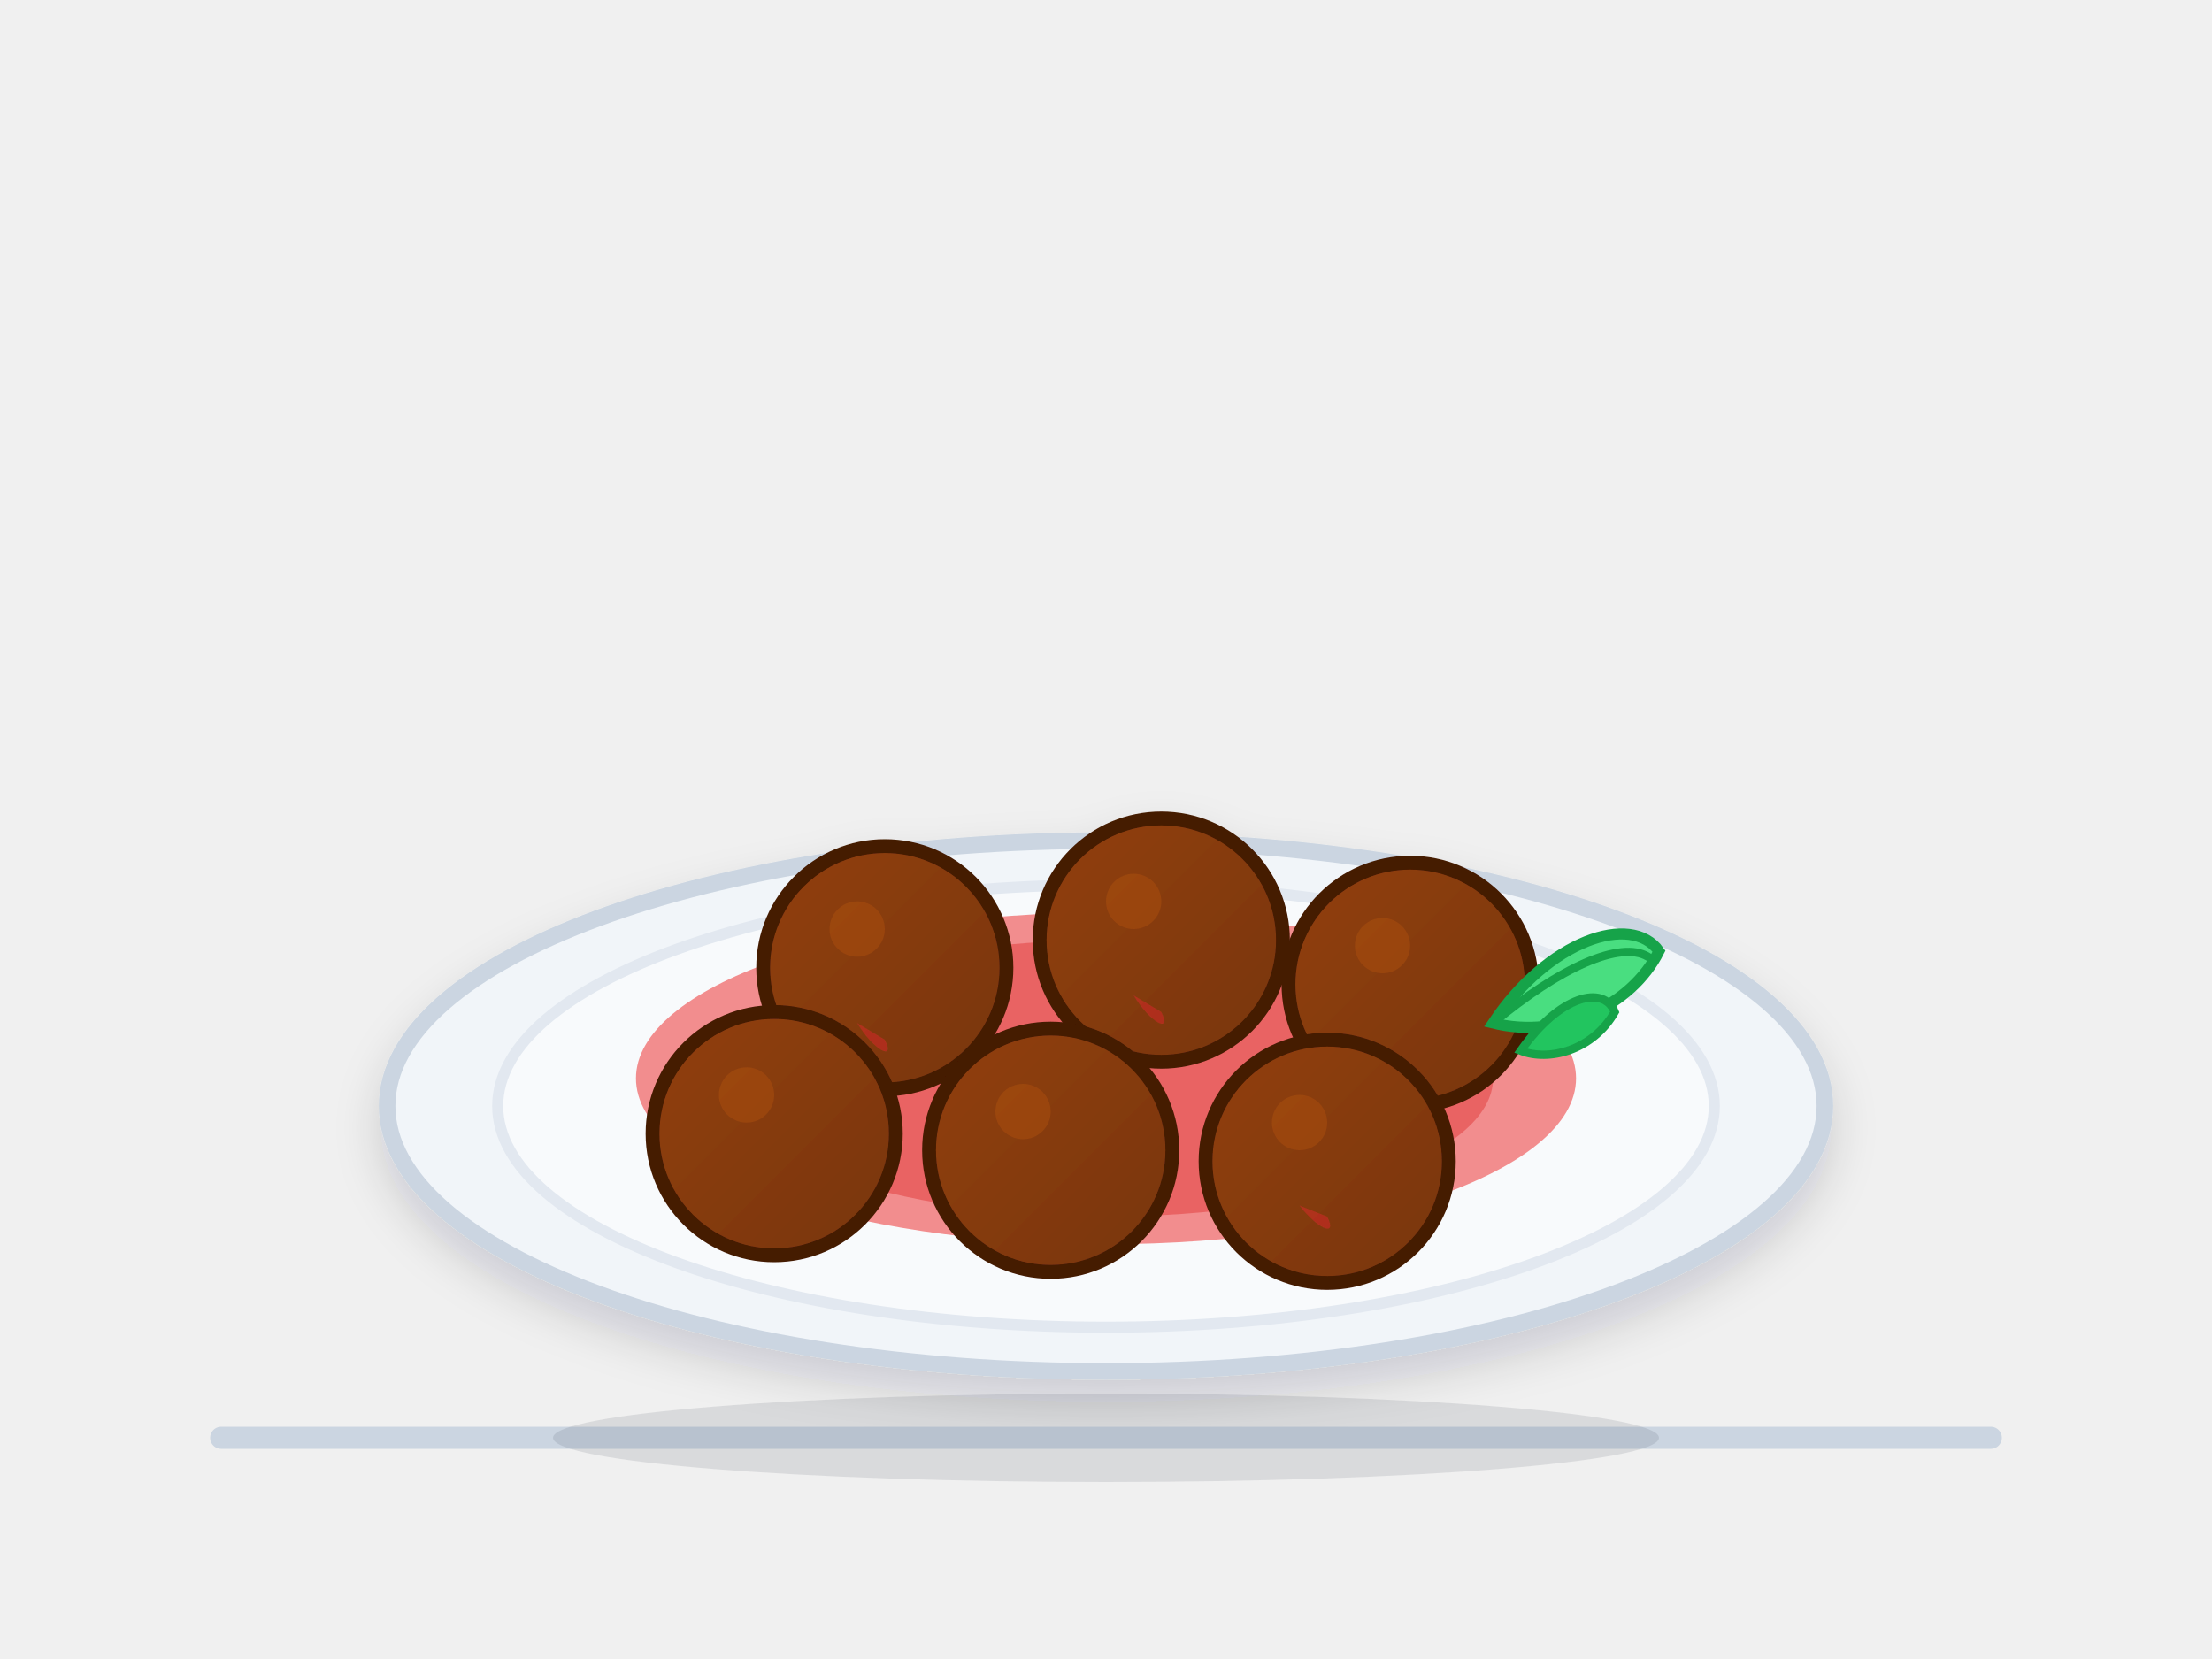
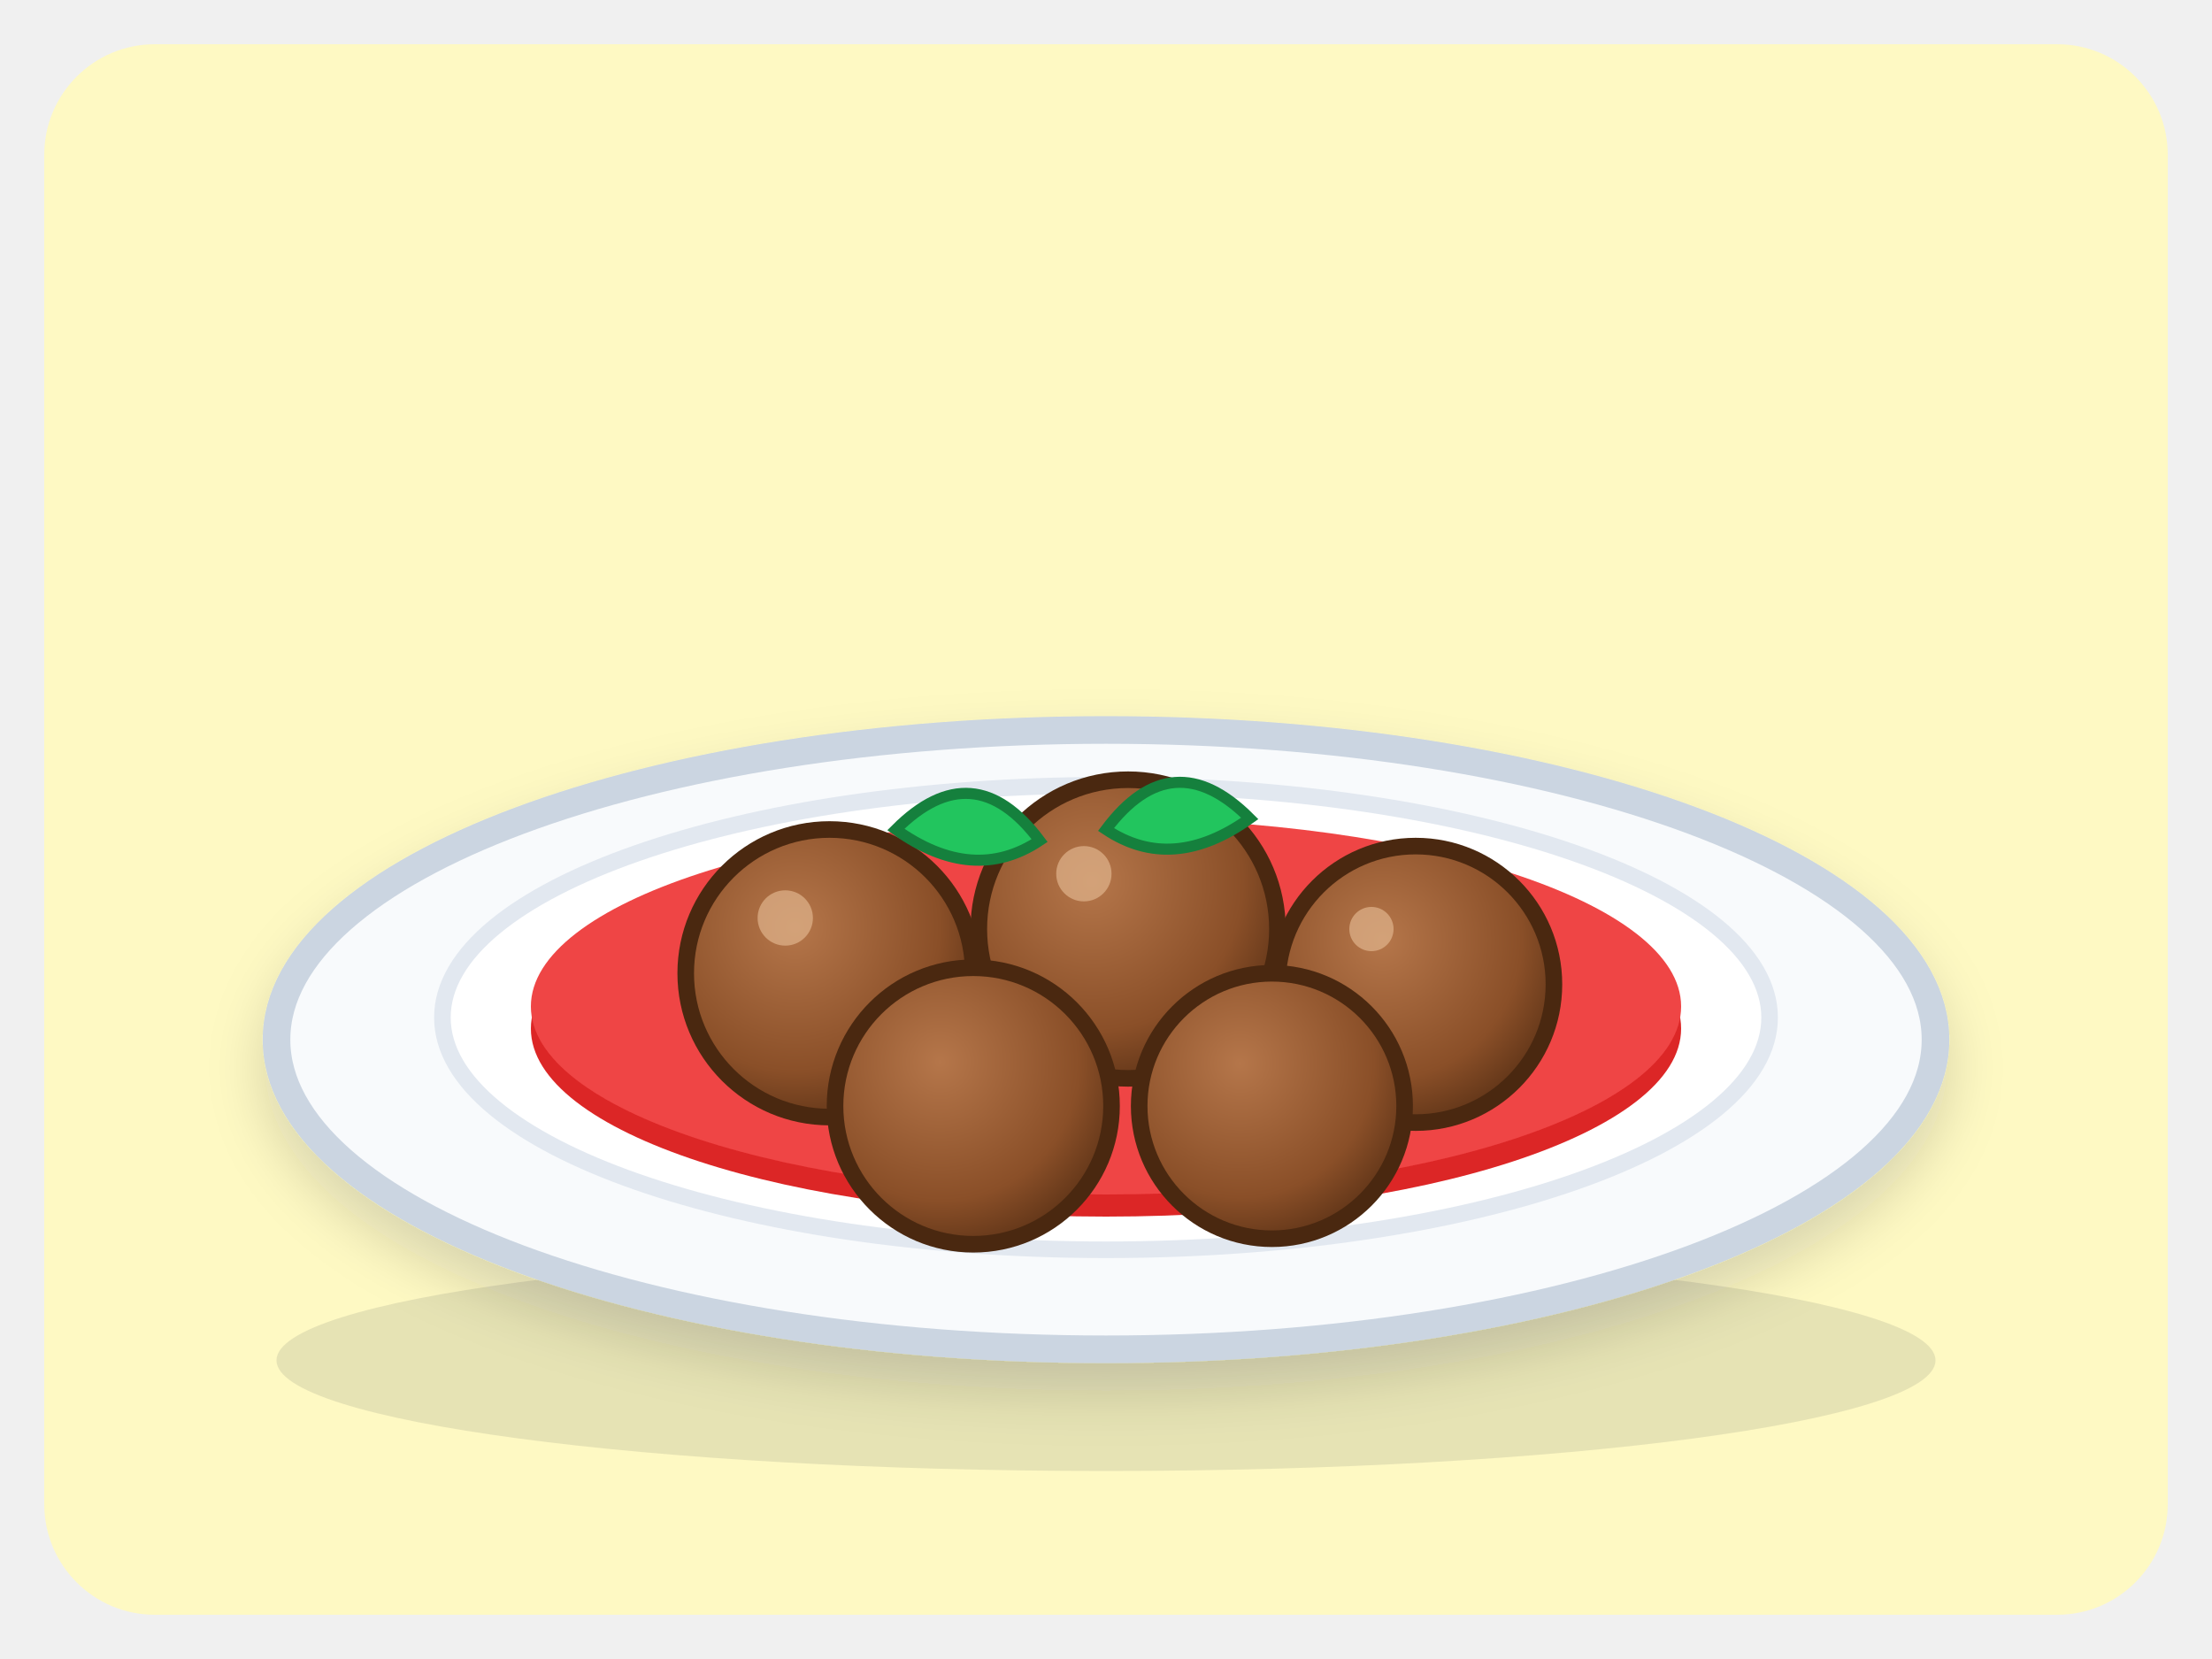
- <svg xmlns="http://www.w3.org/2000/svg" viewBox="0 0 400 300" role="img" aria-labelledby="title-meatballs desc-meatballs">
+ <svg xmlns="http://www.w3.org/2000/svg" viewBox="0 0 400 300" role="img" aria-labelledby="t-meatballs d-meatballs">
  <defs>
-     <linearGradient id="mball-brown" x1="0%" y1="0%" x2="100%" y2="100%">
-       <stop offset="0%" stop-color="#92400e" />
-       <stop offset="100%" stop-color="#78350f" />
-     </linearGradient>
-     <filter id="soft-shadow" x="-10%" y="-10%" width="120%" height="120%">
-       <feDropShadow dx="0" dy="4" stdDeviation="4" flood-color="#0f172a" flood-opacity="0.15" />
+     <radialGradient id="mb-ball" cx="38%" cy="34%" r="72%">
+       <stop offset="0%" stop-color="#b5764a" />
+       <stop offset="70%" stop-color="#8a4f28" />
+       <stop offset="100%" stop-color="#5c3216" />
+     </radialGradient>
+     <filter id="mb-sh" x="-20%" y="-20%" width="140%" height="140%">
+       <feDropShadow dx="0" dy="5" stdDeviation="5" flood-color="#0f172a" flood-opacity="0.15" />
    </filter>
  </defs>
-   <line x1="40" y1="260" x2="360" y2="260" stroke="#cbd5e1" stroke-width="4" stroke-linecap="round" />
-   <ellipse cx="200" cy="260" rx="100" ry="8" fill="#0f172a" opacity="0.1" />
-   <g id="meatballs-figure" filter="url(#soft-shadow)">
-     <ellipse cx="200" cy="200" rx="130" ry="48" fill="#f1f5f9" stroke="#cbd5e1" stroke-width="3" />
-     <ellipse cx="200" cy="200" rx="110" ry="40" fill="#f8fafc" stroke="#e2e8f0" stroke-width="2" />
-     <ellipse cx="200" cy="195" rx="85" ry="30" fill="#ef4444" opacity="0.6" />
-     <ellipse cx="200" cy="195" rx="70" ry="25" fill="#dc2626" opacity="0.4" />
-     <circle cx="160" cy="175" r="22" fill="url(#mball-brown)" stroke="#451a03" stroke-width="2.5" />
-     <circle cx="155" cy="168" r="5" fill="#b45309" opacity="0.4" />
-     <circle cx="210" cy="170" r="22" fill="url(#mball-brown)" stroke="#451a03" stroke-width="2.5" />
-     <circle cx="205" cy="163" r="5" fill="#b45309" opacity="0.4" />
-     <circle cx="255" cy="178" r="22" fill="url(#mball-brown)" stroke="#451a03" stroke-width="2.5" />
-     <circle cx="250" cy="171" r="5" fill="#b45309" opacity="0.4" />
-     <circle cx="140" cy="205" r="22" fill="url(#mball-brown)" stroke="#451a03" stroke-width="2.5" />
-     <circle cx="135" cy="198" r="5" fill="#b45309" opacity="0.4" />
-     <circle cx="190" cy="208" r="22" fill="url(#mball-brown)" stroke="#451a03" stroke-width="2.5" />
-     <circle cx="185" cy="201" r="5" fill="#b45309" opacity="0.4" />
-     <circle cx="240" cy="210" r="22" fill="url(#mball-brown)" stroke="#451a03" stroke-width="2.5" />
-     <circle cx="235" cy="203" r="5" fill="#b45309" opacity="0.4" />
-     <path d="M155 185 C158 190 162 192 160 188" fill="#dc2626" opacity="0.5" />
-     <path d="M205 180 C208 185 212 187 210 183" fill="#dc2626" opacity="0.5" />
-     <path d="M235 218 C238 222 242 224 240 220" fill="#dc2626" opacity="0.5" />
-     <path d="M270 185 C280 170 295 165 300 172 C295 182 282 188 270 185 Z" fill="#4ade80" stroke="#16a34a" stroke-width="2" />
-     <path d="M270 185 C282 175 293 170 298 173" fill="none" stroke="#16a34a" stroke-width="1.5" stroke-linecap="round" />
-     <path d="M275 190 C282 180 290 178 292 183 C288 190 280 192 275 190 Z" fill="#22c55e" stroke="#16a34a" stroke-width="1.5" />
+   <rect x="8" y="8" width="384" height="284" rx="20" fill="#fef9c3" />
+   <ellipse cx="200" cy="246" rx="150" ry="20" fill="#0f172a" opacity="0.1" />
+   <g filter="url(#mb-sh)">
+     <ellipse cx="200" cy="188" rx="150" ry="56" fill="#f8fafc" stroke="#cbd5e1" stroke-width="5" />
+     <ellipse cx="200" cy="184" rx="120" ry="42" fill="#fff" stroke="#e2e8f0" stroke-width="3" />
+     <ellipse cx="200" cy="186" rx="104" ry="34" fill="#dc2626" />
+     <ellipse cx="200" cy="182" rx="104" ry="34" fill="#ef4444" />
+   </g>
+   <g stroke="#4a2810" stroke-width="3">
+     <circle cx="150" cy="176" r="26" fill="url(#mb-ball)" />
+     <circle cx="204" cy="168" r="27" fill="url(#mb-ball)" />
+     <circle cx="256" cy="178" r="25" fill="url(#mb-ball)" />
+     <circle cx="176" cy="200" r="25" fill="url(#mb-ball)" />
+     <circle cx="230" cy="200" r="24" fill="url(#mb-ball)" />
+   </g>
+   <g fill="#e0b48c" opacity="0.7">
+     <circle cx="142" cy="166" r="5" />
+     <circle cx="196" cy="158" r="5" />
+     <circle cx="248" cy="168" r="4" />
+   </g>
+   <g fill="#22c55e" stroke="#15803d" stroke-width="2">
+     <path d="M200 150 Q212 134 226 148 Q212 158 200 150 Z" />
+     <path d="M188 152 Q176 136 162 150 Q176 160 188 152 Z" />
  </g>
</svg>
